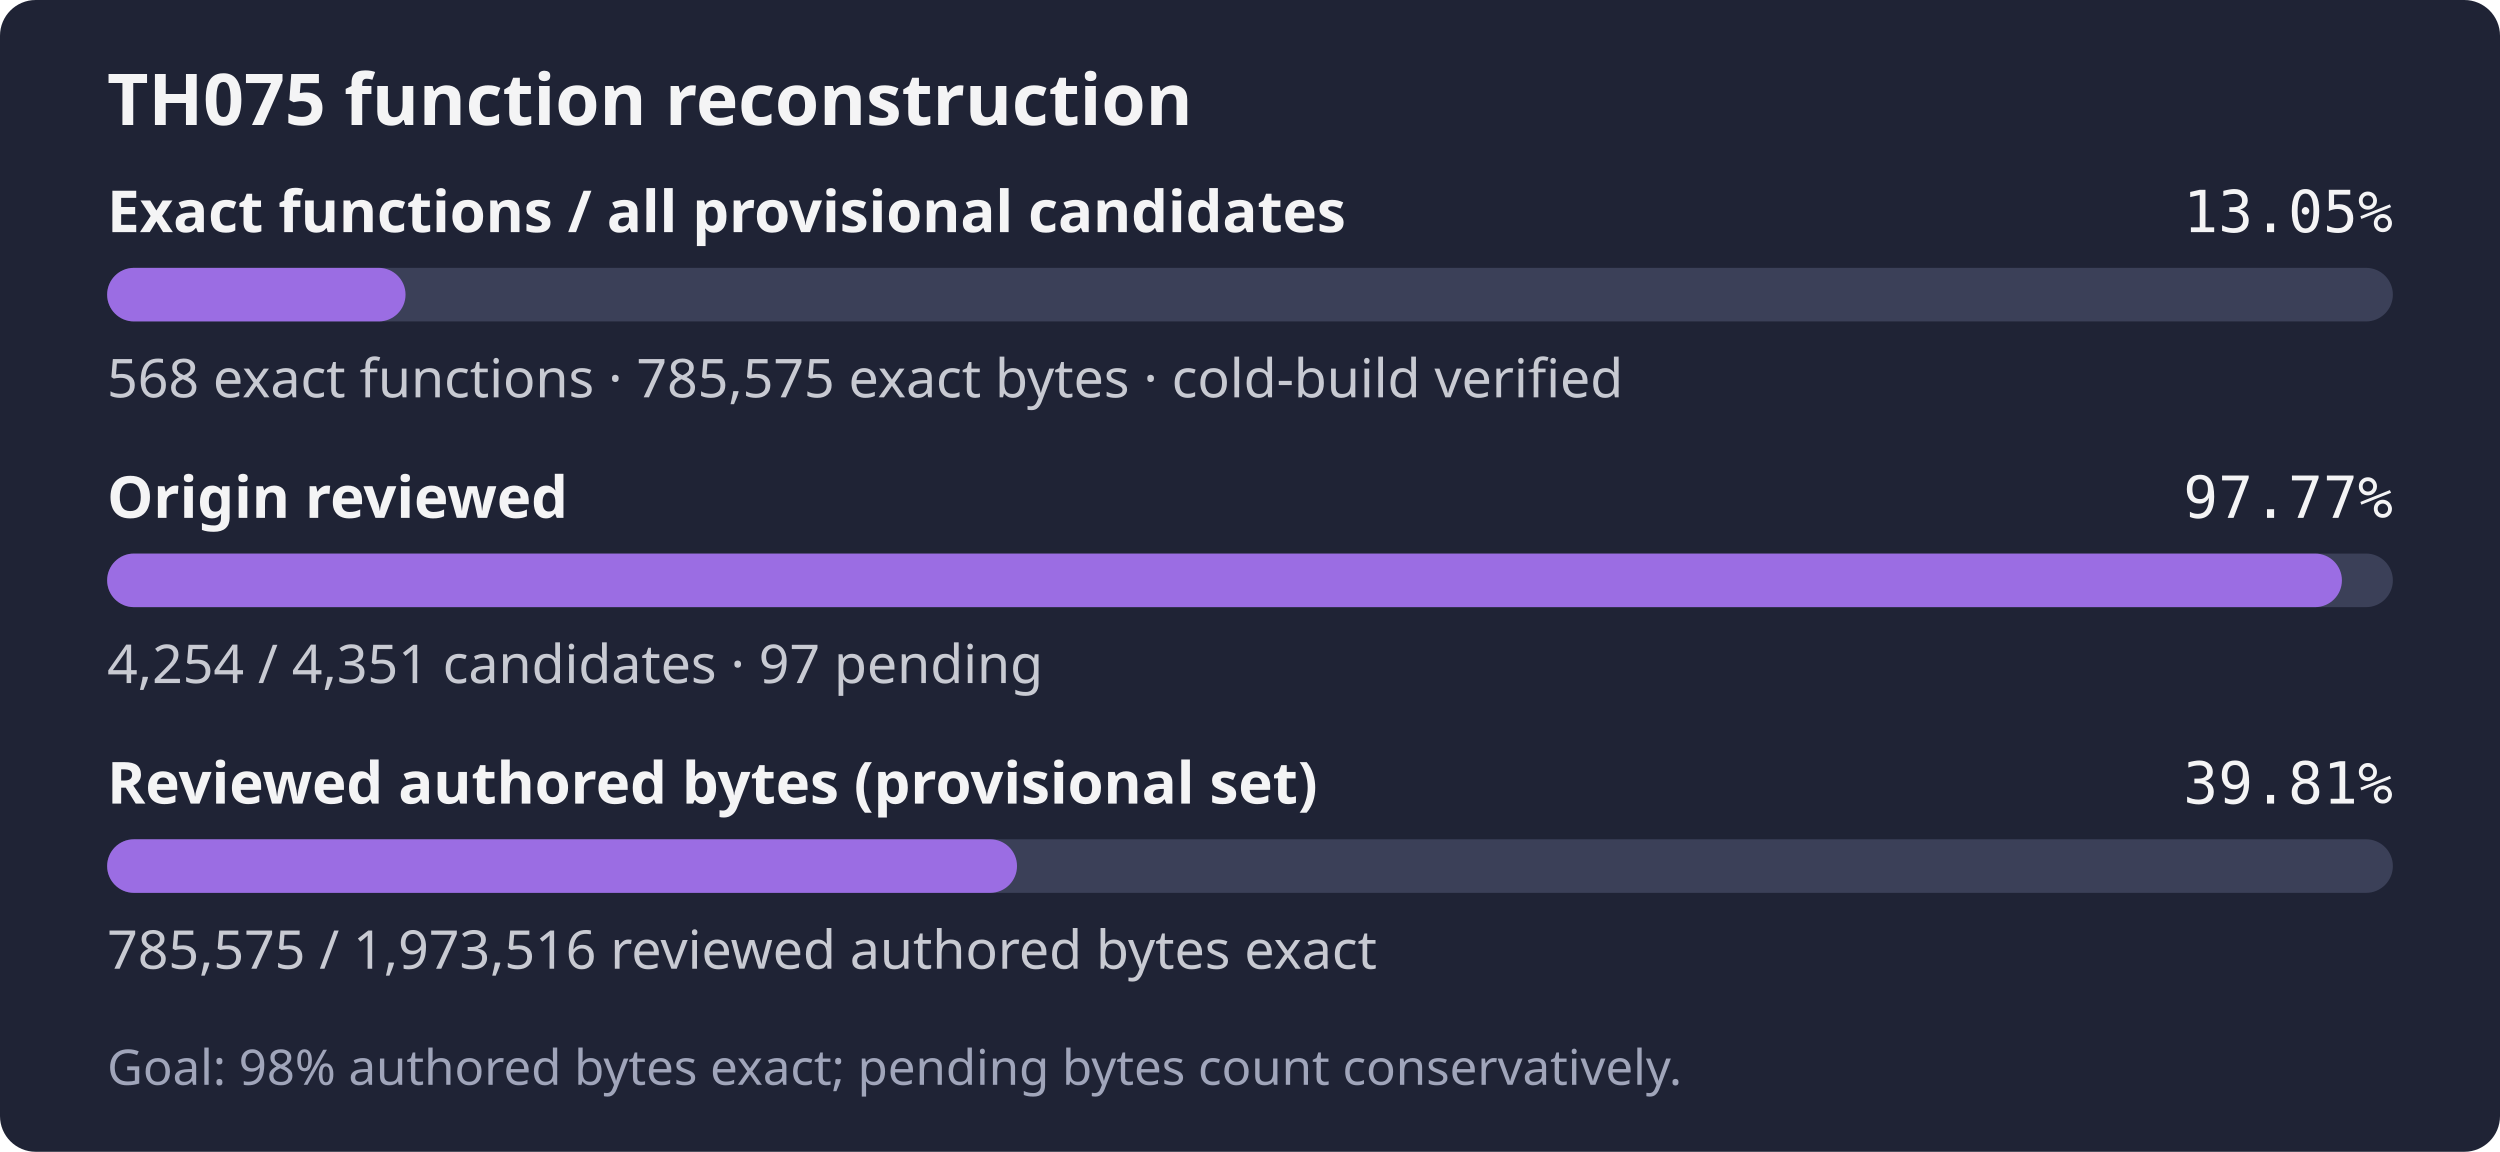
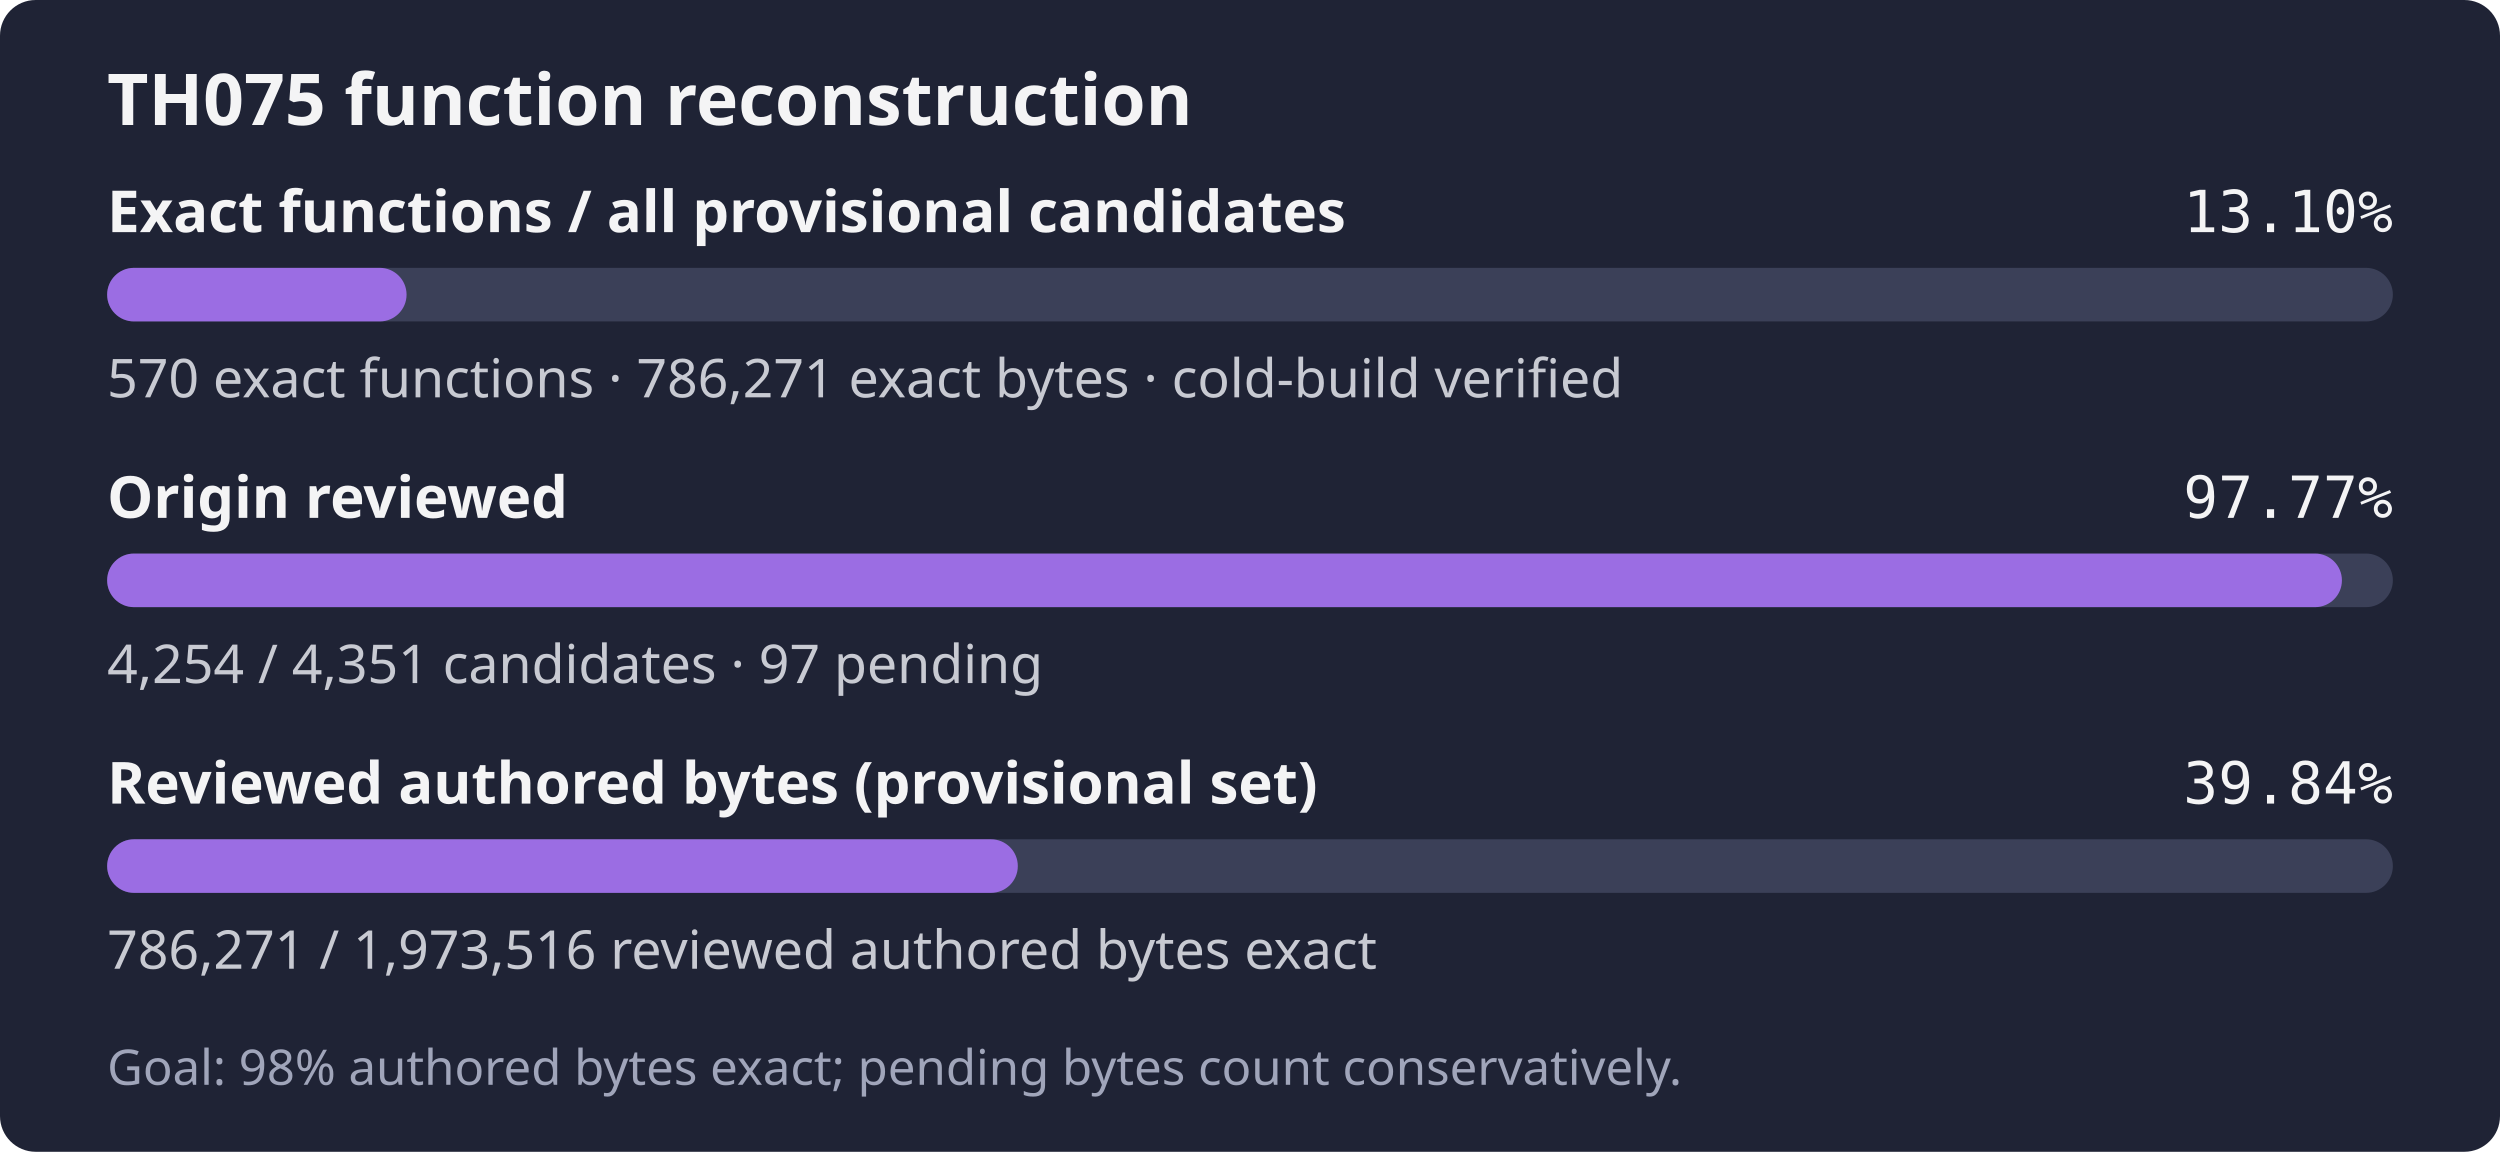
- <svg xmlns="http://www.w3.org/2000/svg" width="560" height="258" role="img" aria-label="TH075: 568 exact functions, 785,575 exact bytes; 4,254 of 4,351 candidates reviewed; Goal: 98% authored bytes exact; pending bytes count conservatively.">
+ <svg xmlns="http://www.w3.org/2000/svg" width="560" height="258" role="img" aria-label="TH075: 570 exact functions, 786,271 exact bytes; 4,254 of 4,351 candidates reviewed; Goal: 98% authored bytes exact; pending bytes count conservatively.">
  <rect width="560" height="258" rx="8" fill="#1f2335" />
  <text x="24" y="28" fill="#f4f4f5" font-family="sans-serif" font-size="16" font-weight="600">TH075 function reconstruction</text>
  <text x="24" y="52" fill="#f4f4f5" font-family="sans-serif" font-size="13" font-weight="600">Exact functions / all provisional candidates</text>
-   <text x="536" y="52" fill="#f4f4f5" text-anchor="end" font-family="monospace" font-size="13">13.05%</text>
+   <text x="536" y="52" fill="#f4f4f5" text-anchor="end" font-family="monospace" font-size="13">13.10%</text>
  <rect x="24" y="60" width="512" height="12" rx="6" fill="#3b4058" />
-   <rect x="24" y="60" width="66.84" height="12" rx="6" fill="#9b6de3" />
-   <text x="24" y="89" fill="#c8cad2" font-family="sans-serif" font-size="12">568 exact functions · 785,575 exact bytes · cold-build verified</text>
+   <rect x="24" y="60" width="67.07" height="12" rx="6" fill="#9b6de3" />
+   <text x="24" y="89" fill="#c8cad2" font-family="sans-serif" font-size="12">570 exact functions · 786,271 exact bytes · cold-build verified</text>
  <text x="24" y="116" fill="#f4f4f5" font-family="sans-serif" font-size="13" font-weight="600">Origin reviewed</text>
  <text x="536" y="116" fill="#f4f4f5" text-anchor="end" font-family="monospace" font-size="13">97.77%</text>
  <rect x="24" y="124" width="512" height="12" rx="6" fill="#3b4058" />
  <rect x="24" y="124" width="500.59" height="12" rx="6" fill="#9b6de3" />
  <text x="24" y="153" fill="#c8cad2" font-family="sans-serif" font-size="12">4,254 / 4,351 candidates · 97 pending</text>
  <text x="24" y="180" fill="#f4f4f5" font-family="sans-serif" font-size="13" font-weight="600">Reviewed authored bytes (provisional set)</text>
-   <text x="536" y="180" fill="#f4f4f5" text-anchor="end" font-family="monospace" font-size="13">39.81%</text>
+   <text x="536" y="180" fill="#f4f4f5" text-anchor="end" font-family="monospace" font-size="13">39.84%</text>
  <rect x="24" y="188" width="512" height="12" rx="6" fill="#3b4058" />
-   <rect x="24" y="188" width="203.81" height="12" rx="6" fill="#9b6de3" />
-   <text x="24" y="217" fill="#c8cad2" font-family="sans-serif" font-size="12">785,575 / 1,973,516 reviewed authored bytes exact</text>
+   <rect x="24" y="188" width="203.99" height="12" rx="6" fill="#9b6de3" />
+   <text x="24" y="217" fill="#c8cad2" font-family="sans-serif" font-size="12">786,271 / 1,973,516 reviewed authored bytes exact</text>
  <text x="24" y="243" fill="#a0a5ba" font-family="sans-serif" font-size="11">Goal: 98% authored bytes exact; pending bytes count conservatively.</text>
</svg>
